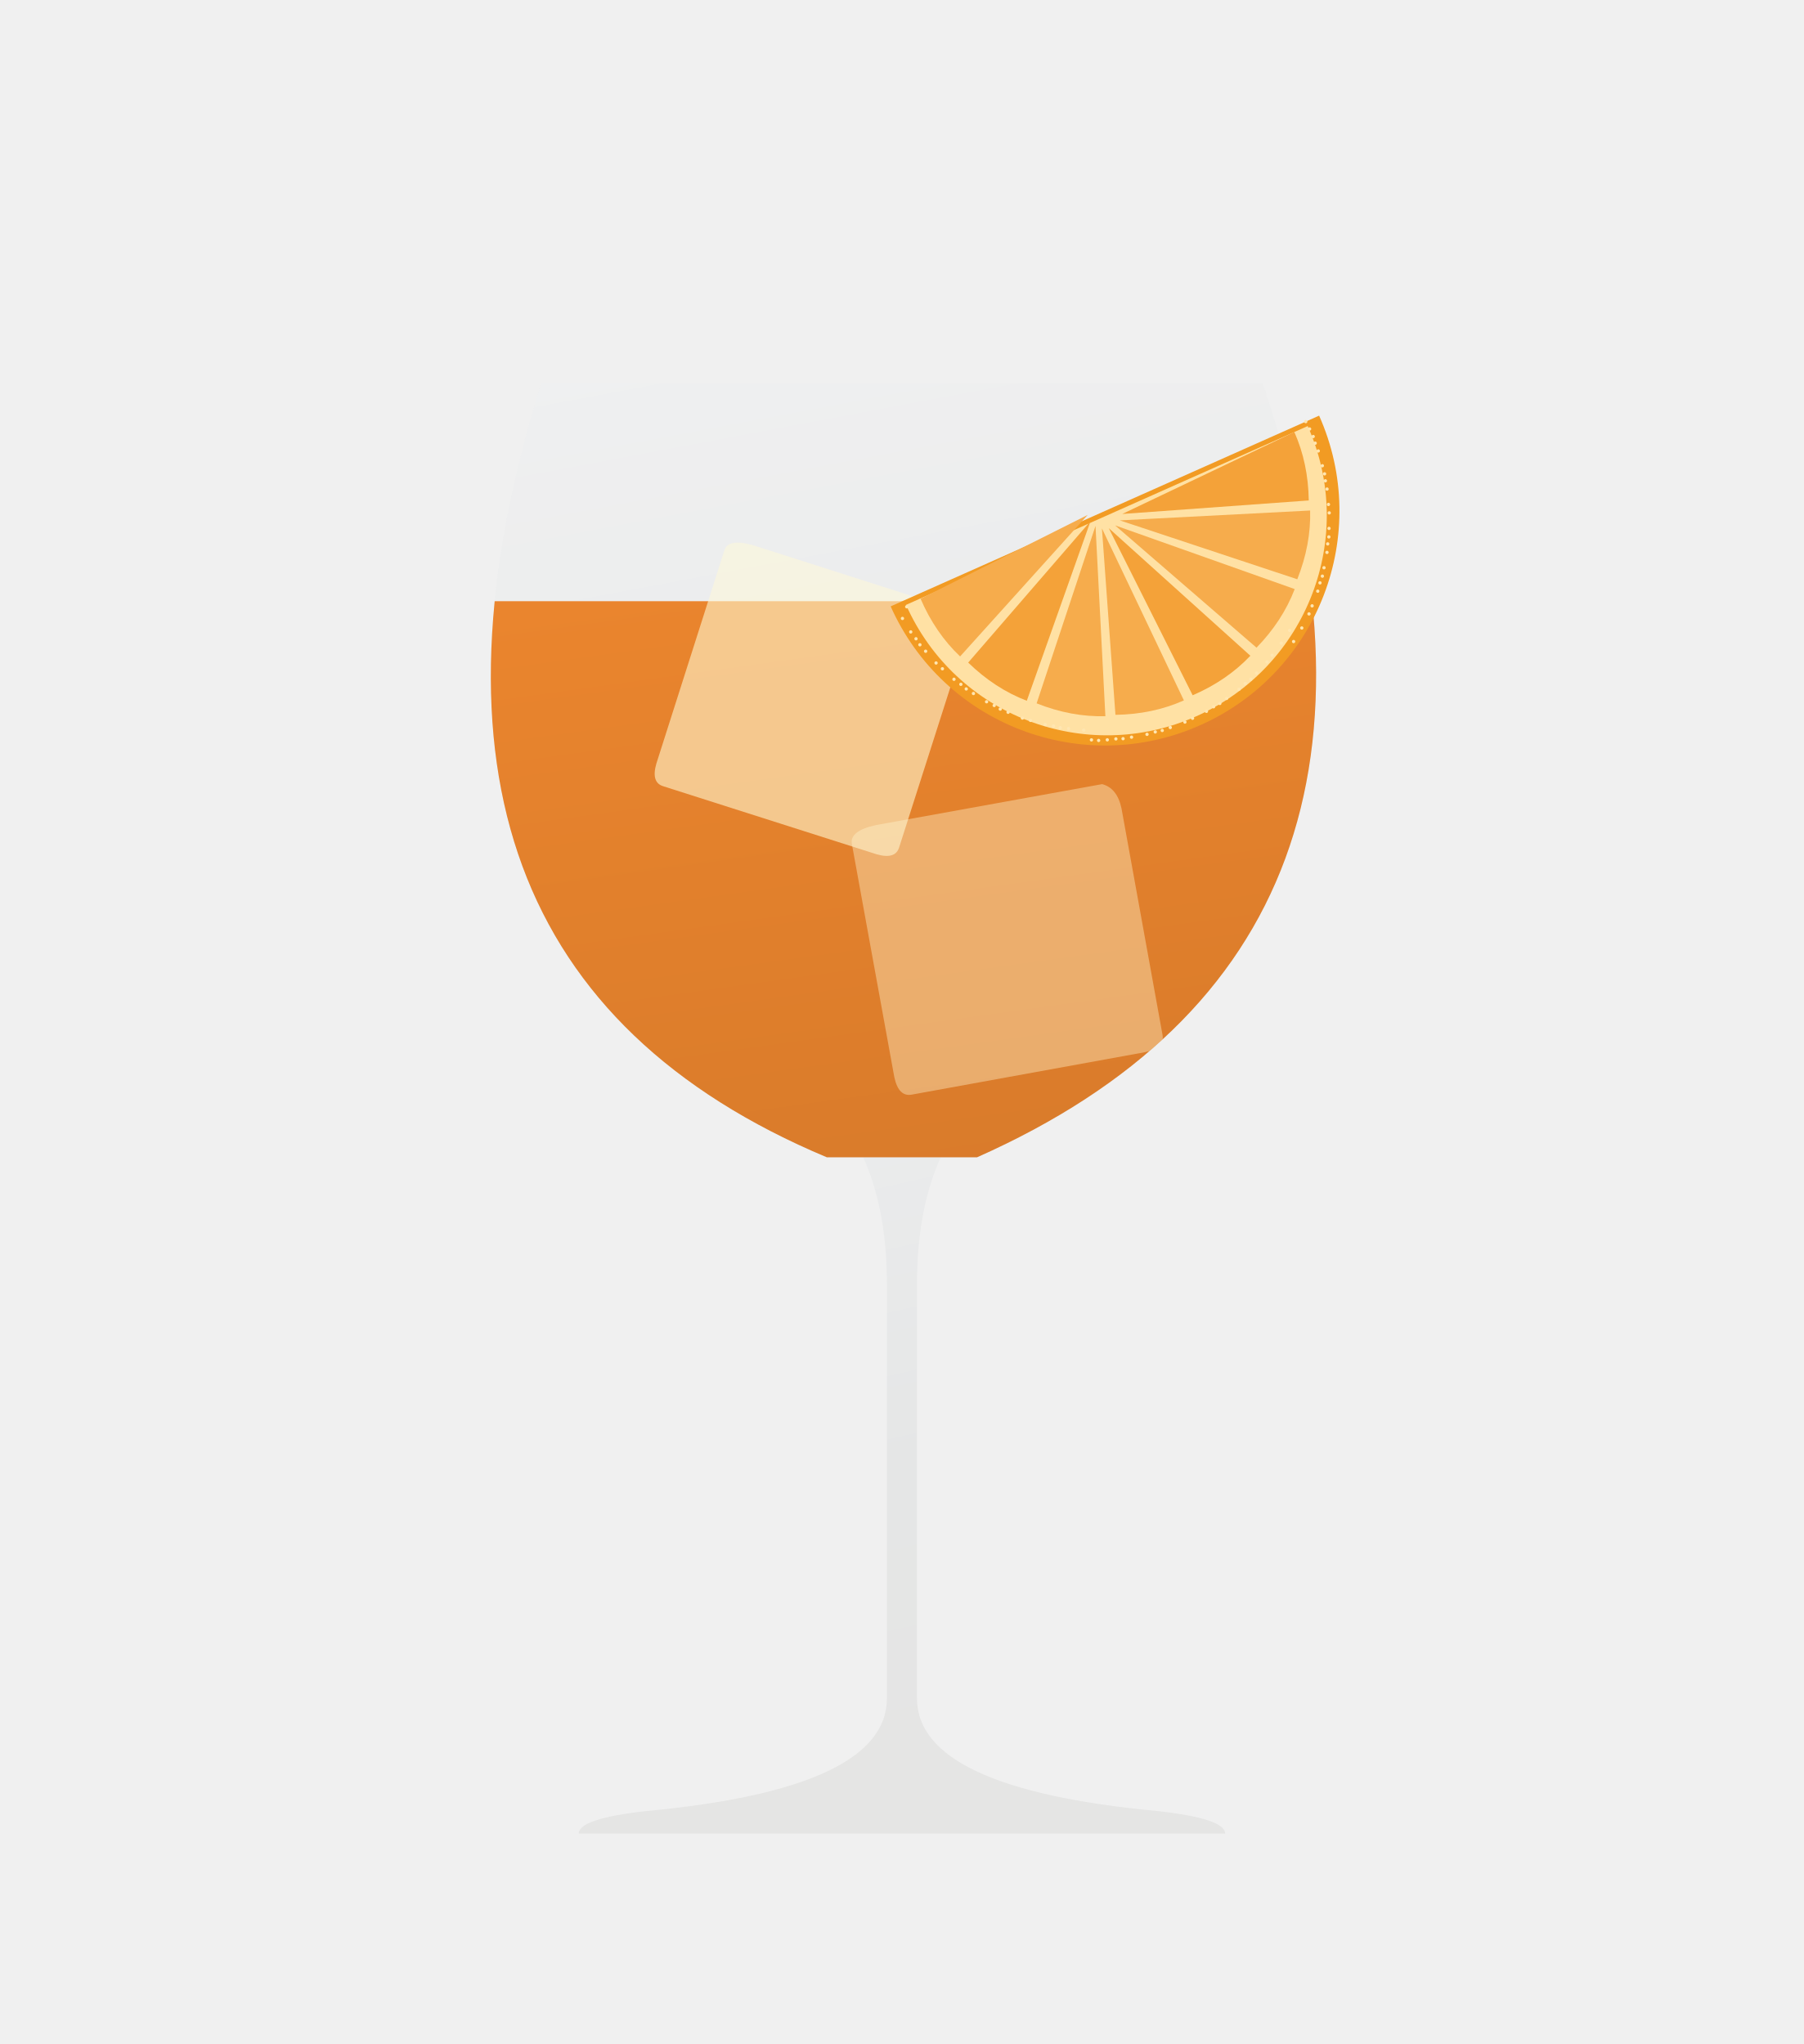
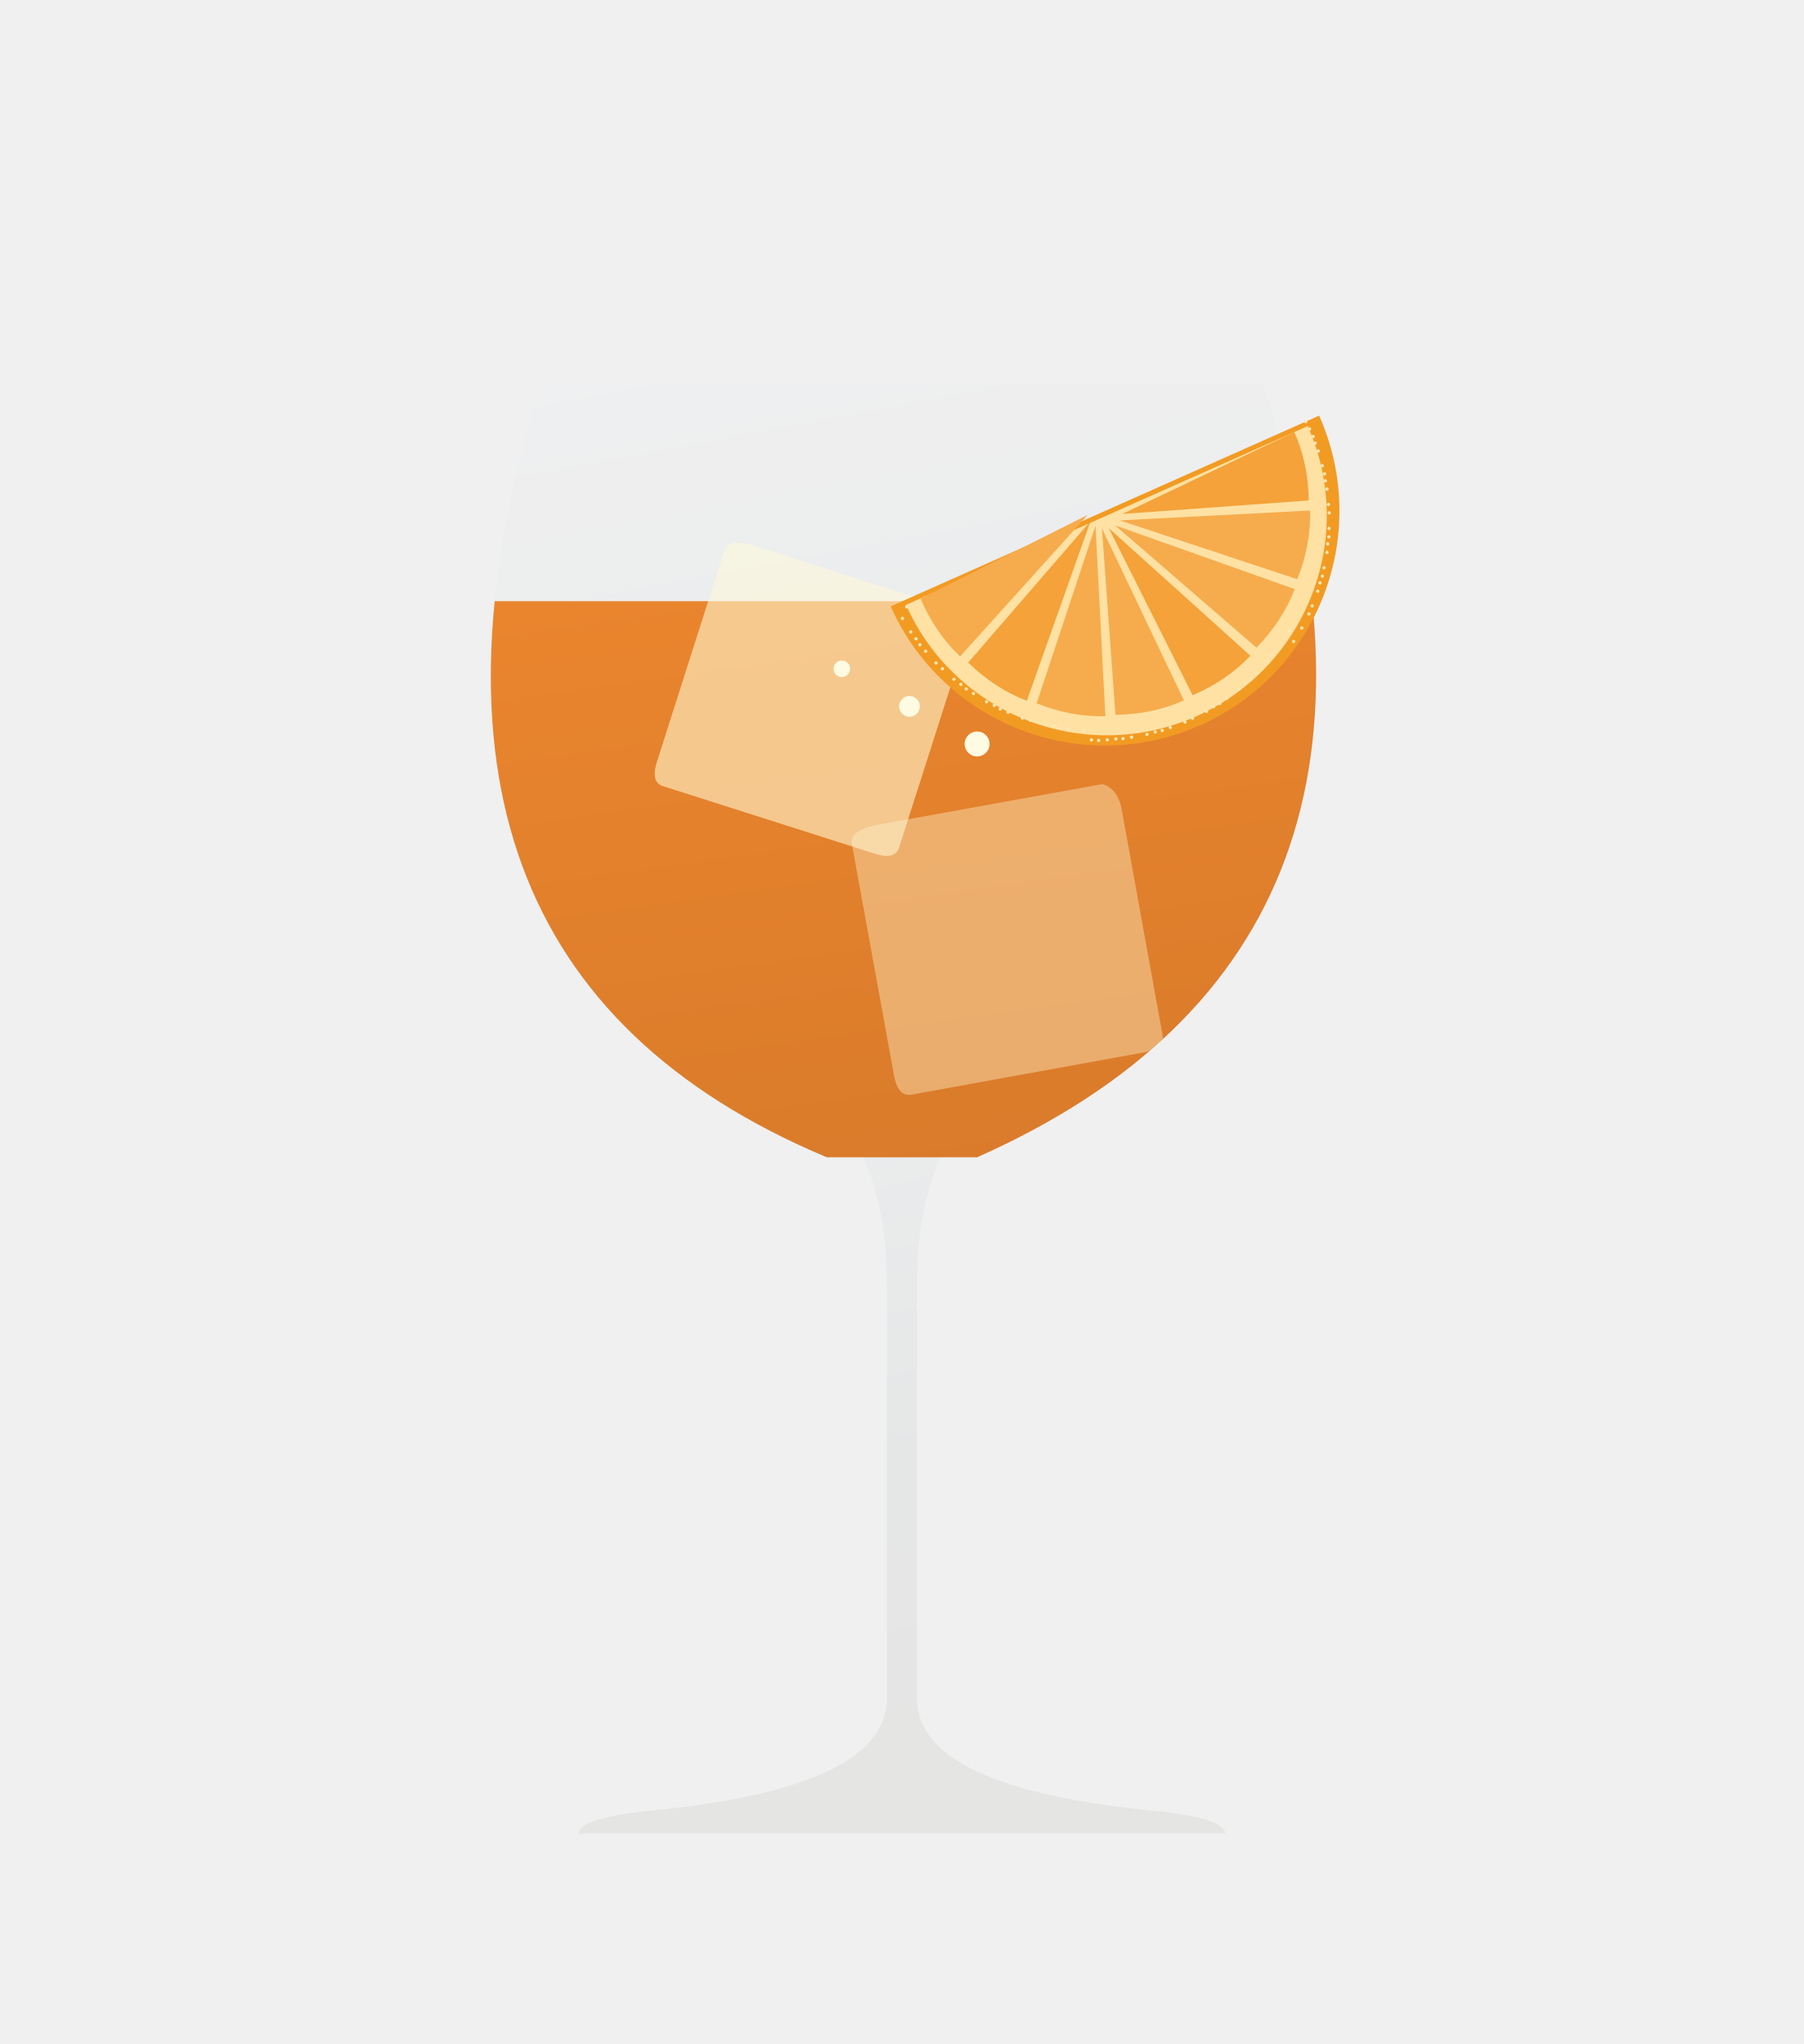
<svg xmlns="http://www.w3.org/2000/svg" viewBox="0 0 240 272">
  <defs>
    <linearGradient id="crystal" x2=".2" y2="1">
      <stop offset="0" stop-color="#ecedee" />
      <stop offset="0.58" stop-color="#e5e6e6" />
      <stop offset="1" stop-color="#e5e5e4" />
    </linearGradient>
    <clipPath id="bowl">
      <path d="M72 51H168Q193 126 130 154H110Q48 128 72 51Z" fill="white" />
    </clipPath>
    <linearGradient id="pour" x2=".2" y2="1">
      <stop offset="0" stop-color="#ec862e" />
      <stop offset="1" stop-color="#cb7328" />
    </linearGradient>
  </defs>
  <path d="M109 146Q118 154 118 171V226Q118 238 86 241Q77 242 77 244H163Q163 242 154 241Q122 238 122 226V171Q122 154 131 146Z" fill="url(#crystal)" />
  <path d="M72 51H168Q193 126 130 154H110Q48 128 72 51Z" fill="url(#crystal)" />
  <g clip-path="url(#bowl)">
    <path d="M10 80H230V235H10Z" fill="url(#pour)" />
    <g transform="translate(108 93) rotate(16) scale(0.875)">
      <path d="M-19-18Q-19-20-15-20L18-19Q20-18 20-15L19 18Q19 20 16 20L-18 19Q-20 19-20 16Z" fill="#fff6cf99" />
    </g>
    <g transform="translate(134 125) rotate(-12) scale(0.925)">
      <path d="M-19-18Q-19-20-15-20L18-19Q20-18 20-15L19 18Q19 20 16 20L-18 19Q-20 19-20 16Z" fill="#fff6cf66" />
    </g>
    <path d="M10 0H230V80H10Z" fill="#f8f8f8" opacity="0.27" />
  </g>
  <g transform="translate(147 68) rotate(-24) scale(.65)">
    <path d="M-48 0H48A48 48 0 0 1-48 0Z" fill="#f29b23" />
    <path d="M-45 1H45A45 45 0 0 1-45 1Z" fill="#ffe1a4" />
    <g transform="rotate(0)">
      <path d="M3 2L42 1Q42 8 39 15Z" fill="#f4a239" />
    </g>
    <g transform="rotate(22.5)">
      <path d="M3 2L42 1Q42 8 39 15Z" fill="#f6ac4c" />
    </g>
    <g transform="rotate(45)">
      <path d="M3 2L42 1Q42 8 39 15Z" fill="#f6ac4c" />
    </g>
    <g transform="rotate(67.5)">
      <path d="M3 2L42 1Q42 8 39 15Z" fill="#f4a239" />
    </g>
    <g transform="rotate(90)">
      <path d="M3 2L42 1Q42 8 39 15Z" fill="#f6ac4c" />
    </g>
    <g transform="rotate(112.5)">
      <path d="M3 2L42 1Q42 8 39 15Z" fill="#f6ac4c" />
    </g>
    <g transform="rotate(135)">
      <path d="M3 2L42 1Q42 8 39 15Z" fill="#f4a239" />
    </g>
    <g transform="rotate(157.5)">
      <path d="M3 2L42 1Q42 8 39 15Z" fill="#f6ac4c" />
    </g>
    <ellipse cx="45" cy="0" rx="0.34" ry="0.34" fill="#ffe6b1" />
    <ellipse cx="-16.922" cy="43.537" rx="0.34" ry="0.34" fill="#ffe6b1" />
    <ellipse cx="34.235" cy="31.349" rx="0.34" ry="0.34" fill="#ffe6b1" />
    <ellipse cx="-41.362" cy="20.424" rx="0.34" ry="0.34" fill="#ffe6b1" />
    <ellipse cx="4.027" cy="45.663" rx="0.34" ry="0.34" fill="#ffe6b1" />
    <ellipse cx="43.741" cy="12.708" rx="0.34" ry="0.34" fill="#ffe6b1" />
    <ellipse cx="-27.515" cy="35.936" rx="0.34" ry="0.34" fill="#ffe6b1" />
    <ellipse cx="24.416" cy="40.125" rx="0.34" ry="0.34" fill="#ffe6b1" />
    <ellipse cx="-45.959" cy="8.17" rx="0.34" ry="0.34" fill="#ffe6b1" />
    <ellipse cx="-8.979" cy="45.513" rx="0.34" ry="0.34" fill="#ffe6b1" />
    <ellipse cx="38.924" cy="24.702" rx="0.34" ry="0.34" fill="#ffe6b1" />
    <ellipse cx="-36.891" cy="27.159" rx="0.34" ry="0.34" fill="#ffe6b1" />
    <ellipse cx="11.874" cy="43.944" rx="0.34" ry="0.34" fill="#ffe6b1" />
    <ellipse cx="44.972" cy="4.822" rx="0.34" ry="0.34" fill="#ffe6b1" />
    <ellipse cx="-21.573" cy="41.689" rx="0.34" ry="0.34" fill="#ffe6b1" />
    <ellipse cx="30.85" cy="34.993" rx="0.34" ry="0.34" fill="#ffe6b1" />
    <ellipse cx="-43.52" cy="15.978" rx="0.34" ry="0.34" fill="#ffe6b1" />
    <ellipse cx="-0.868" cy="46.062" rx="0.34" ry="0.34" fill="#ffe6b1" />
    <ellipse cx="42.35" cy="17.386" rx="0.34" ry="0.34" fill="#ffe6b1" />
    <ellipse cx="-31.348" cy="32.964" rx="0.34" ry="0.34" fill="#ffe6b1" />
    <ellipse cx="19.245" cy="40.898" rx="0.34" ry="0.34" fill="#ffe6b1" />
    <ellipse cx="-46.798" cy="3.24" rx="0.34" ry="0.34" fill="#ffe6b1" />
    <ellipse cx="-13.848" cy="44.516" rx="0.34" ry="0.34" fill="#ffe6b1" />
    <ellipse cx="36.248" cy="28.854" rx="0.34" ry="0.34" fill="#ffe6b1" />
    <ellipse cx="-39.775" cy="23.187" rx="0.34" ry="0.34" fill="#ffe6b1" />
    <ellipse cx="7.157" cy="45.187" rx="0.34" ry="0.34" fill="#ffe6b1" />
    <ellipse cx="44.427" cy="9.638" rx="0.34" ry="0.34" fill="#ffe6b1" />
    <ellipse cx="-24.918" cy="37.675" rx="0.34" ry="0.34" fill="#ffe6b1" />
    <ellipse cx="27.077" cy="38.27" rx="0.34" ry="0.34" fill="#ffe6b1" />
    <ellipse cx="-45.198" cy="11.303" rx="0.34" ry="0.34" fill="#ffe6b1" />
    <ellipse cx="-5.803" cy="45.935" rx="0.34" ry="0.34" fill="#ffe6b1" />
    <ellipse cx="40.457" cy="21.912" rx="0.34" ry="0.34" fill="#ffe6b1" />
    <ellipse cx="-34.859" cy="29.583" rx="0.34" ry="0.34" fill="#ffe6b1" />
    <ellipse cx="14.851" cy="42.934" rx="0.34" ry="0.34" fill="#ffe6b1" />
    <ellipse cx="45.108" cy="1.701" rx="0.34" ry="0.34" fill="#ffe6b1" />
    <ellipse cx="-18.606" cy="42.997" rx="0.34" ry="0.34" fill="#ffe6b1" />
    <ellipse cx="33.129" cy="32.715" rx="0.34" ry="0.34" fill="#ffe6b1" />
    <ellipse cx="-42.23" cy="18.908" rx="0.34" ry="0.34" fill="#ffe6b1" />
    <ellipse cx="2.31" cy="45.922" rx="0.34" ry="0.34" fill="#ffe6b1" />
    <ellipse cx="43.364" cy="14.392" rx="0.34" ry="0.34" fill="#ffe6b1" />
    <ellipse cx="-28.939" cy="34.981" rx="0.34" ry="0.34" fill="#ffe6b1" />
    <ellipse cx="21.98" cy="39.393" rx="0.34" ry="0.34" fill="#ffe6b1" />
    <ellipse cx="-46.373" cy="6.451" rx="0.34" ry="0.34" fill="#ffe6b1" />
    <ellipse cx="-10.72" cy="45.278" rx="0.34" ry="0.34" fill="#ffe6b1" />
    <ellipse cx="38.08" cy="26.231" rx="0.34" ry="0.34" fill="#ffe6b1" />
    <ellipse cx="-38.004" cy="25.828" rx="0.34" ry="0.34" fill="#ffe6b1" />
    <ellipse cx="10.24" cy="44.497" rx="0.34" ry="0.34" fill="#ffe6b1" />
    <ellipse cx="44.897" cy="6.534" rx="0.34" ry="0.34" fill="#ffe6b1" />
    <ellipse cx="-22.212" cy="39.228" rx="0.34" ry="0.34" fill="#ffe6b1" />
    <ellipse cx="29.598" cy="36.239" rx="0.34" ry="0.34" fill="#ffe6b1" />
    <ellipse cx="-44.224" cy="14.369" rx="0.34" ry="0.34" fill="#ffe6b1" />
    <ellipse cx="-2.612" cy="46.136" rx="0.34" ry="0.34" fill="#ffe6b1" />
    <ellipse cx="41.792" cy="19.028" rx="0.34" ry="0.34" fill="#ffe6b1" />
    <ellipse cx="-32.668" cy="31.857" rx="0.34" ry="0.34" fill="#ffe6b1" />
    <ellipse cx="17.745" cy="41.723" rx="0.34" ry="0.34" fill="#ffe6b1" />
    <ellipse cx="-45.028" cy="1.415" rx="0.34" ry="0.34" fill="#ffe6b1" />
    <ellipse cx="-15.563" cy="44.094" rx="0.34" ry="0.34" fill="#ffe6b1" />
    <ellipse cx="35.241" cy="30.291" rx="0.34" ry="0.34" fill="#ffe6b1" />
    <ellipse cx="-40.744" cy="21.737" rx="0.34" ry="0.34" fill="#ffe6b1" />
    <ellipse cx="5.465" cy="45.563" rx="0.34" ry="0.34" fill="#ffe6b1" />
    <ellipse cx="44.167" cy="11.34" rx="0.34" ry="0.34" fill="#ffe6b1" />
    <ellipse cx="-26.402" cy="36.823" rx="0.34" ry="0.34" fill="#ffe6b1" />
    <ellipse cx="24.599" cy="37.706" rx="0.34" ry="0.34" fill="#ffe6b1" />
    <ellipse cx="-45.729" cy="9.62" rx="0.34" ry="0.34" fill="#ffe6b1" />
    <ellipse cx="-7.553" cy="45.822" rx="0.34" ry="0.34" fill="#ffe6b1" />
    <ellipse cx="39.723" cy="23.492" rx="0.34" ry="0.34" fill="#ffe6b1" />
    <ellipse cx="-36.059" cy="28.335" rx="0.34" ry="0.34" fill="#ffe6b1" />
    <ellipse cx="13.263" cy="43.597" rx="0.34" ry="0.34" fill="#ffe6b1" />
    <ellipse cx="45.151" cy="3.411" rx="0.34" ry="0.34" fill="#ffe6b1" />
    <ellipse cx="-20.274" cy="42.391" rx="0.34" ry="0.34" fill="#ffe6b1" />
  </g>
+   <circle class="art-bubble art-bubble-extra" cx="112" cy="89" r="1.1" fill="#fffbe3" />
+   <circle class="art-bubble art-bubble-extra" cx="121" cy="94" r="1.38" fill="#fffbe3" />
+   <circle class="art-bubble art-bubble-extra" cx="130" cy="99" r="1.66" fill="#fffbe3" />
</svg>
